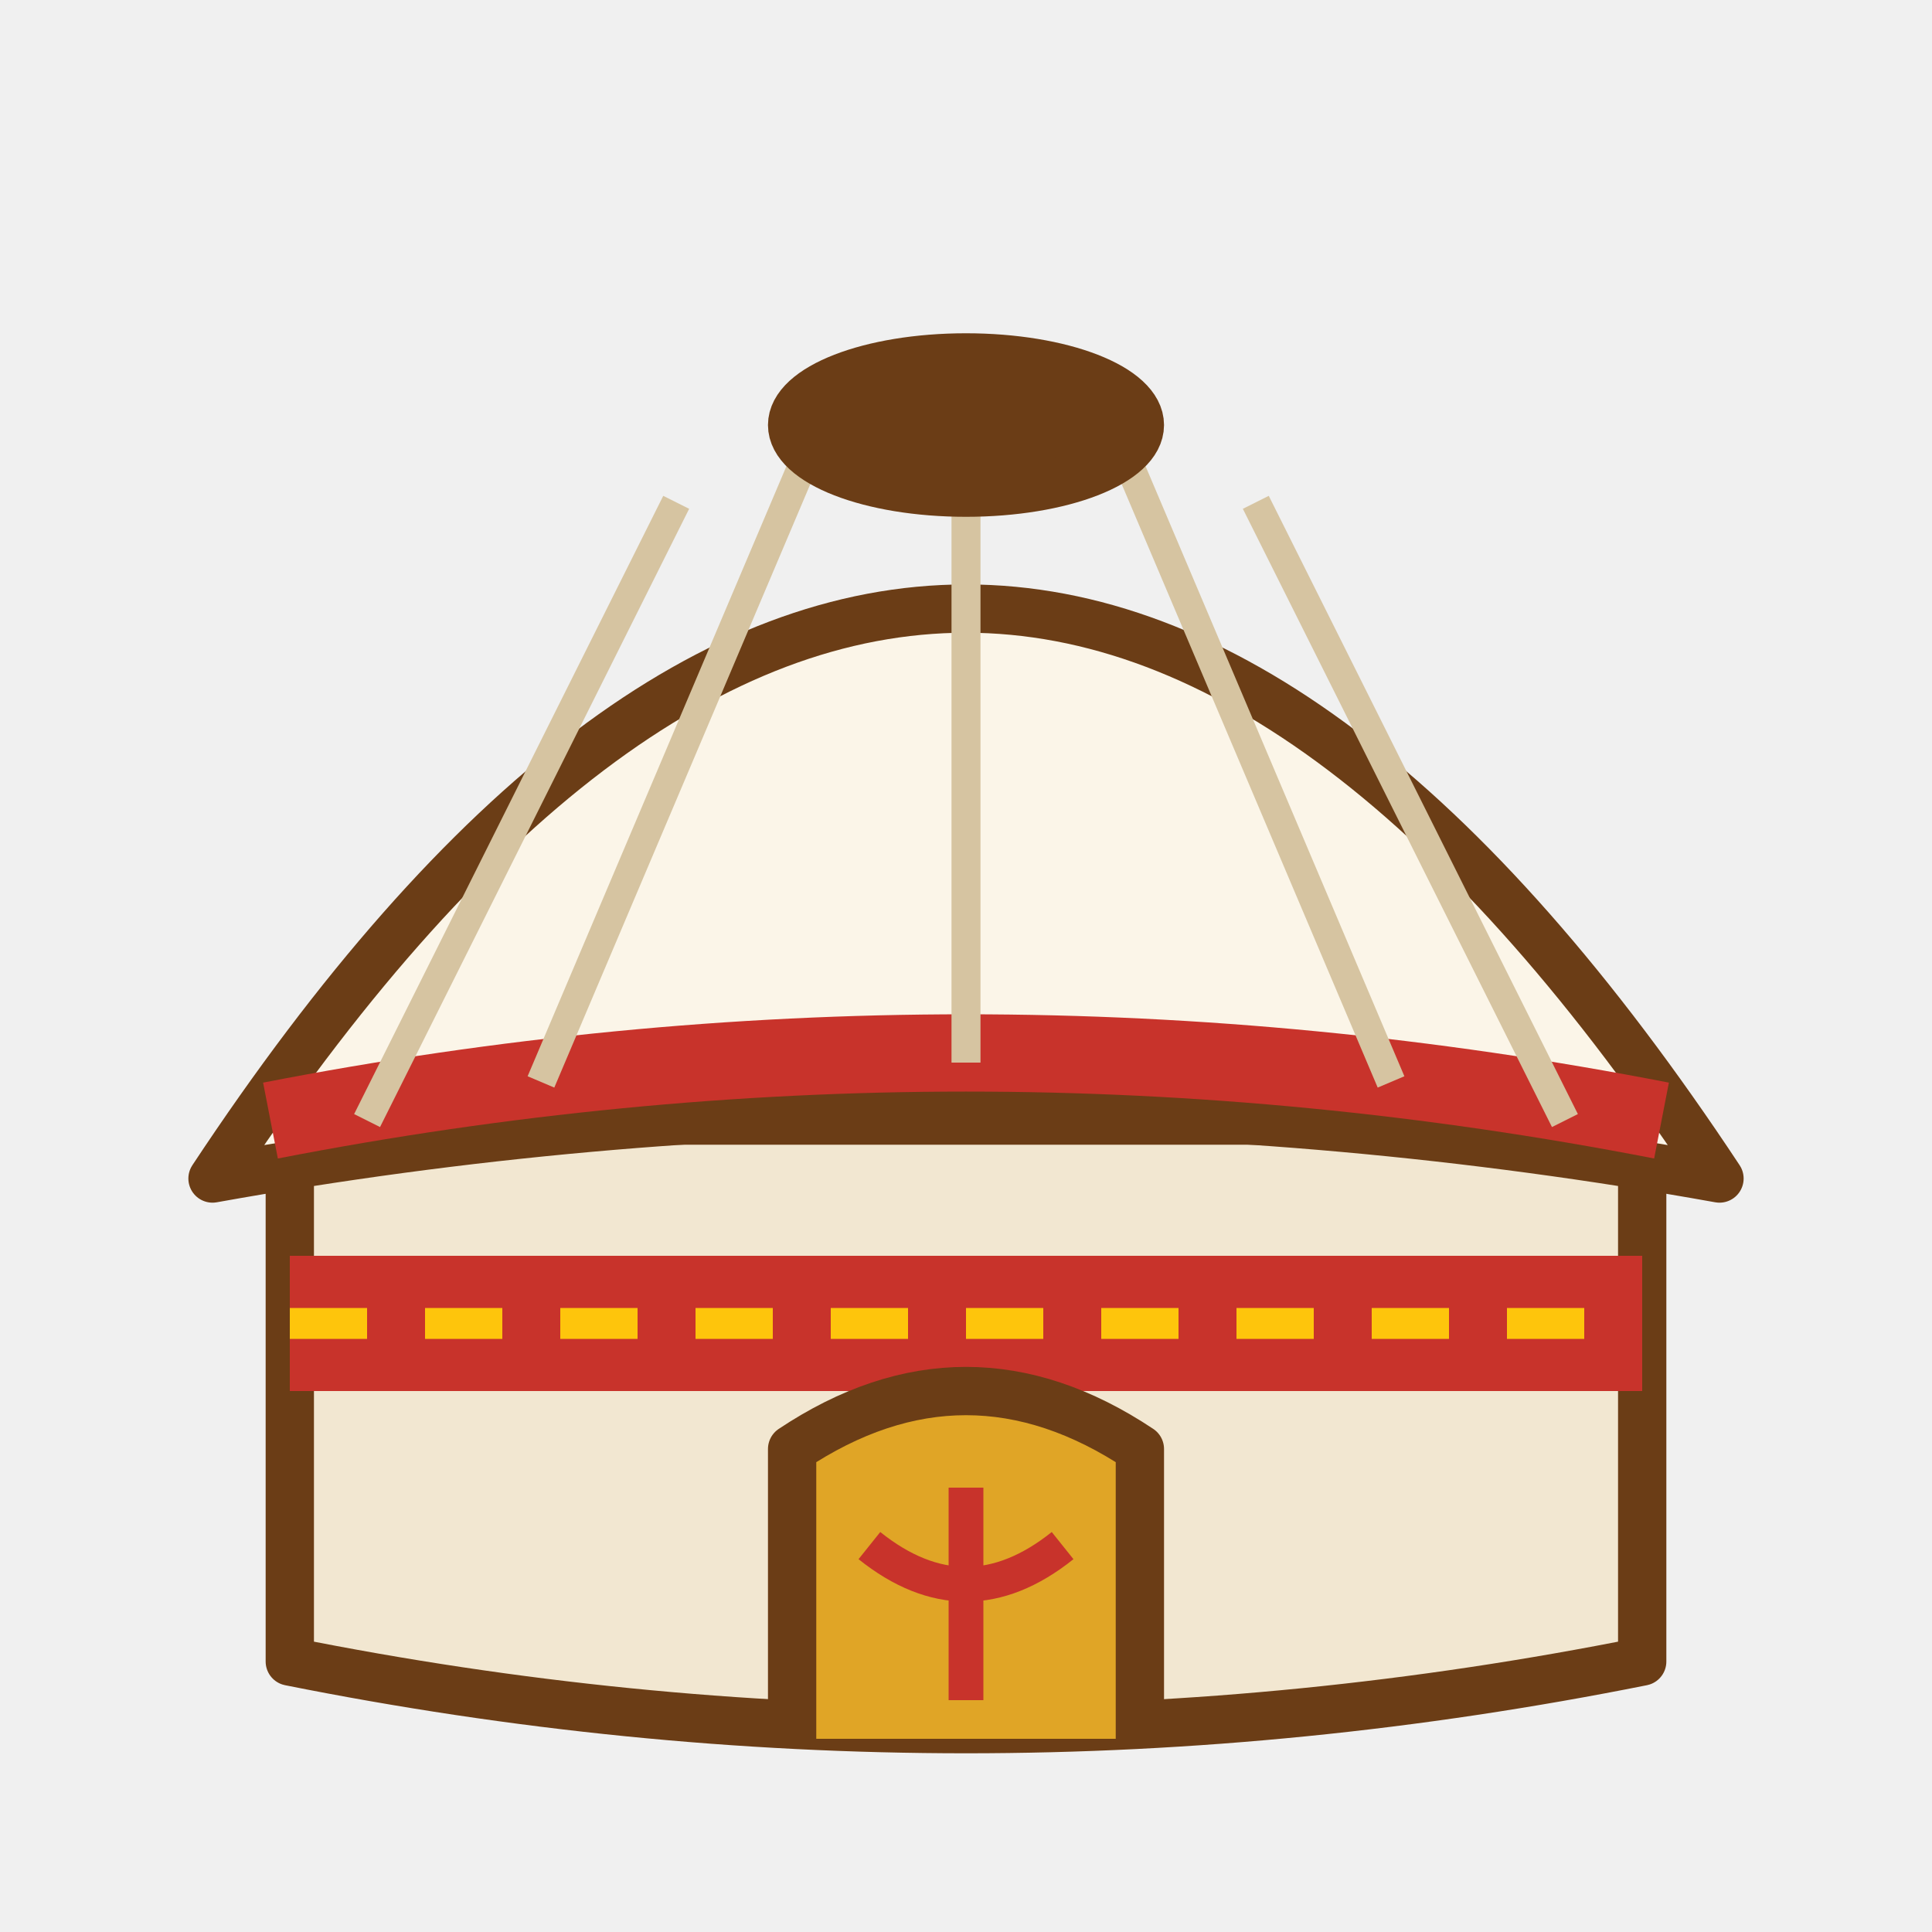
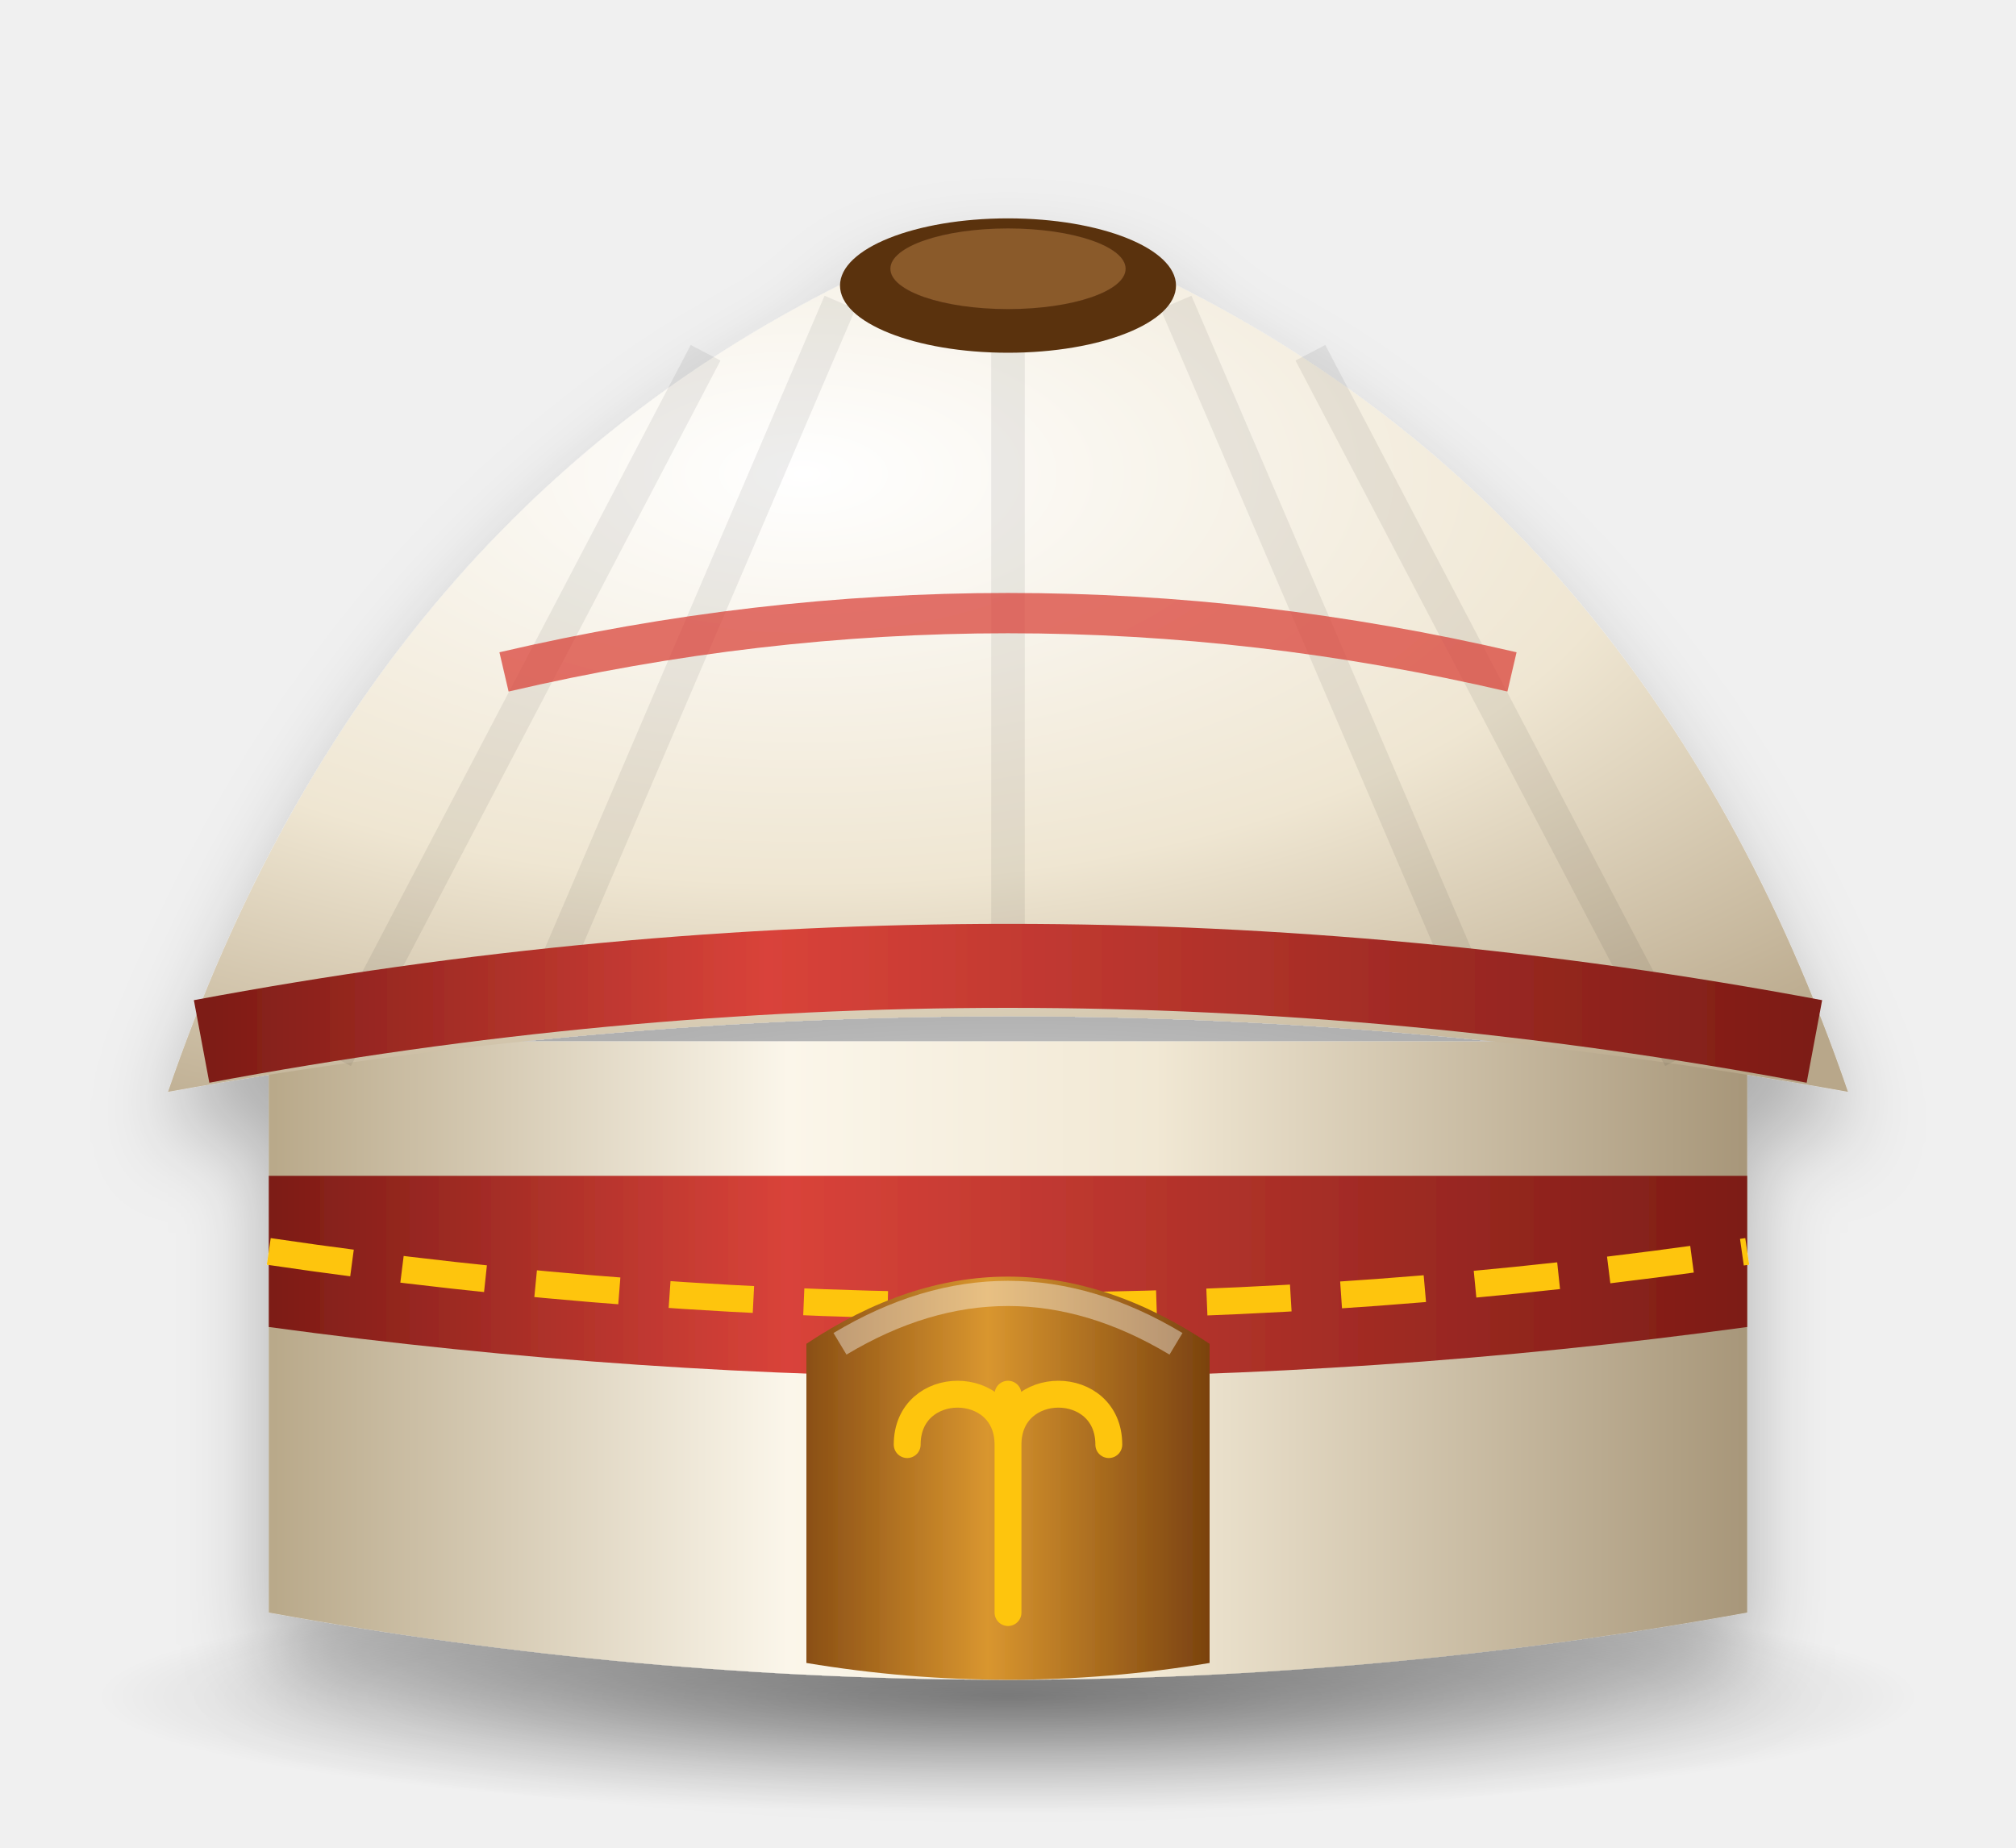
- <svg xmlns="http://www.w3.org/2000/svg" viewBox="0 0 100 100">
-   <g stroke="#6b3d16" stroke-width="2.5" stroke-linejoin="round">
-     <path d="M15 58H85V86Q50 93 15 86Z" fill="#f2e7d1" />
-     <path d="M15 65H85V72H15Z" fill="#c8332b" stroke-width="0" />
-     <path d="M15 68.5h70" stroke="#FEC50C" stroke-width="1.6" stroke-dasharray="4 3" />
-     <path d="M11 61Q50 2 89 61Q50 54 11 61Z" fill="#fbf5e8" />
-     <path d="M14 58Q50 51 86 58" fill="none" stroke="#c8332b" stroke-width="4" />
-     <g stroke="#d6c4a1" stroke-width="1.5" fill="none">
-       <path d="M50 22V55M42 23L28 56M58 23L72 56M35 26L19 58M65 26L81 58" />
+ <svg xmlns="http://www.w3.org/2000/svg" viewBox="0 0 120 110">
+   <defs>
+     <filter id="ds" x="-20%" y="-20%" width="140%" height="150%">
+       <feDropShadow dx="0" dy="3" stdDeviation="2.5" flood-color="#000" flood-opacity=".28" />
+     </filter>
+     <linearGradient id="wall" x1="0" x2="1">
+       <stop offset="0" stop-color="#b9a98a" />
+       <stop offset=".35" stop-color="#fbf6ea" />
+       <stop offset=".6" stop-color="#f1e8d4" />
+       <stop offset="1" stop-color="#a8977a" />
+     </linearGradient>
+     <radialGradient id="roof" cx=".38" cy=".25" r=".9">
+       <stop offset="0" stop-color="#ffffff" />
+       <stop offset=".55" stop-color="#efe6d2" />
+       <stop offset="1" stop-color="#b8a78a" />
+     </radialGradient>
+     <linearGradient id="band" x1="0" x2="1">
+       <stop offset="0" stop-color="#7d1c16" />
+       <stop offset=".35" stop-color="#d9433a" />
+       <stop offset="1" stop-color="#7d1c16" />
+     </linearGradient>
+     <linearGradient id="door" x1="0" x2="1">
+       <stop offset="0" stop-color="#8a4f15" />
+       <stop offset=".45" stop-color="#d9962f" />
+       <stop offset="1" stop-color="#7a420f" />
+     </linearGradient>
+     <radialGradient id="shadow">
+       <stop offset="0" stop-color="#000" stop-opacity=".35" />
+       <stop offset="1" stop-color="#000" stop-opacity="0" />
+     </radialGradient>
+   </defs>
+   <ellipse cx="60" cy="101" rx="54" ry="7" fill="url(#shadow)" />
+   <g filter="url(#ds)">
+     <path d="M16 62H104V96Q60 104 16 96Z" fill="url(#wall)" />
+     <path d="M16 70H104V79Q60 85 16 79Z" fill="url(#band)" />
+     <path d="M16 74.5Q60 81 104 74.5" fill="none" stroke="#FEC50C" stroke-width="1.6" stroke-dasharray="5 3" />
+     <path d="M10 65Q22 30 52 16H68Q98 30 110 65Q60 56 10 65Z" fill="url(#roof)" />
+     <g stroke="#000" stroke-opacity=".07" stroke-width="2" fill="none">
+       <path d="M60 18V58M50 18L32 60M70 18L88 60M42 21L20 63M78 21L100 63" />
    </g>
-     <ellipse cx="50" cy="22" rx="9" ry="3.5" fill="#6b3d16" />
-     <path d="M41 90V75Q50 69 59 75V90" fill="#e0a526" />
-     <path d="M50 88V77M45 80q5 4 10 0" fill="none" stroke="#c8332b" stroke-width="1.8" />
+     <path d="M12 62Q60 53 108 62" fill="none" stroke="url(#band)" stroke-width="5" />
+     <path d="M30 40Q60 33 90 40" fill="none" stroke="#d9433a" stroke-width="2.4" stroke-opacity=".75" />
+     <ellipse cx="60" cy="17" rx="10" ry="4" fill="#5a3311" />
+     <ellipse cx="60" cy="16" rx="7" ry="2.4" fill="#8a5a2b" />
+     <path d="M48 99V80Q60 72 72 80V99Q60 101 48 99Z" fill="url(#door)" />
+     <g fill="none" stroke="#FEC50C" stroke-width="1.6" stroke-linecap="round">
+       <path d="M60 96V83M54 86c0-4 6-4 6 0c0-4 6-4 6 0" />
+     </g>
+     <path d="M50 80Q60 74 70 80" fill="none" stroke="#fff" stroke-opacity=".4" stroke-width="1.5" />
  </g>
</svg>
